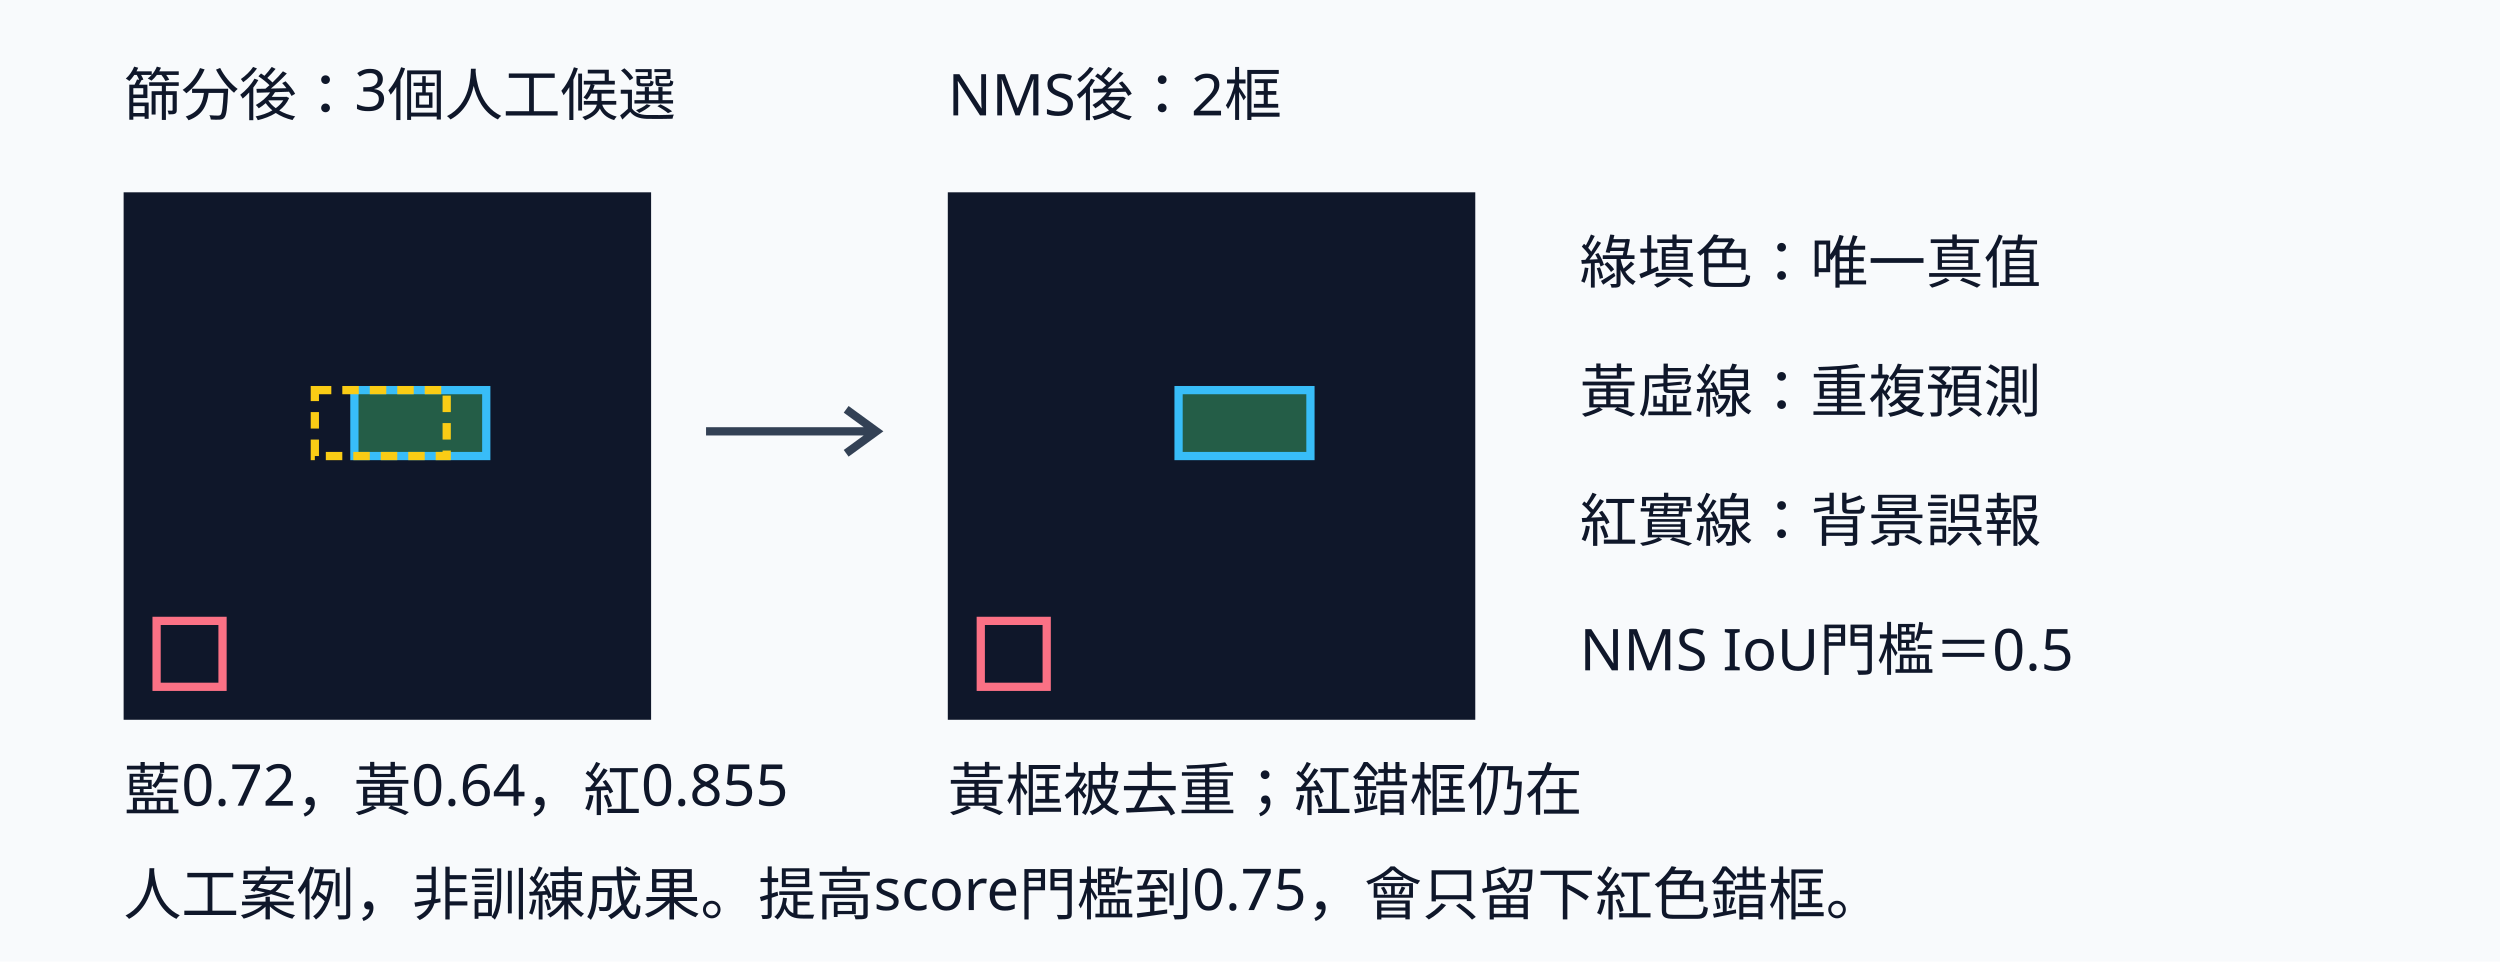
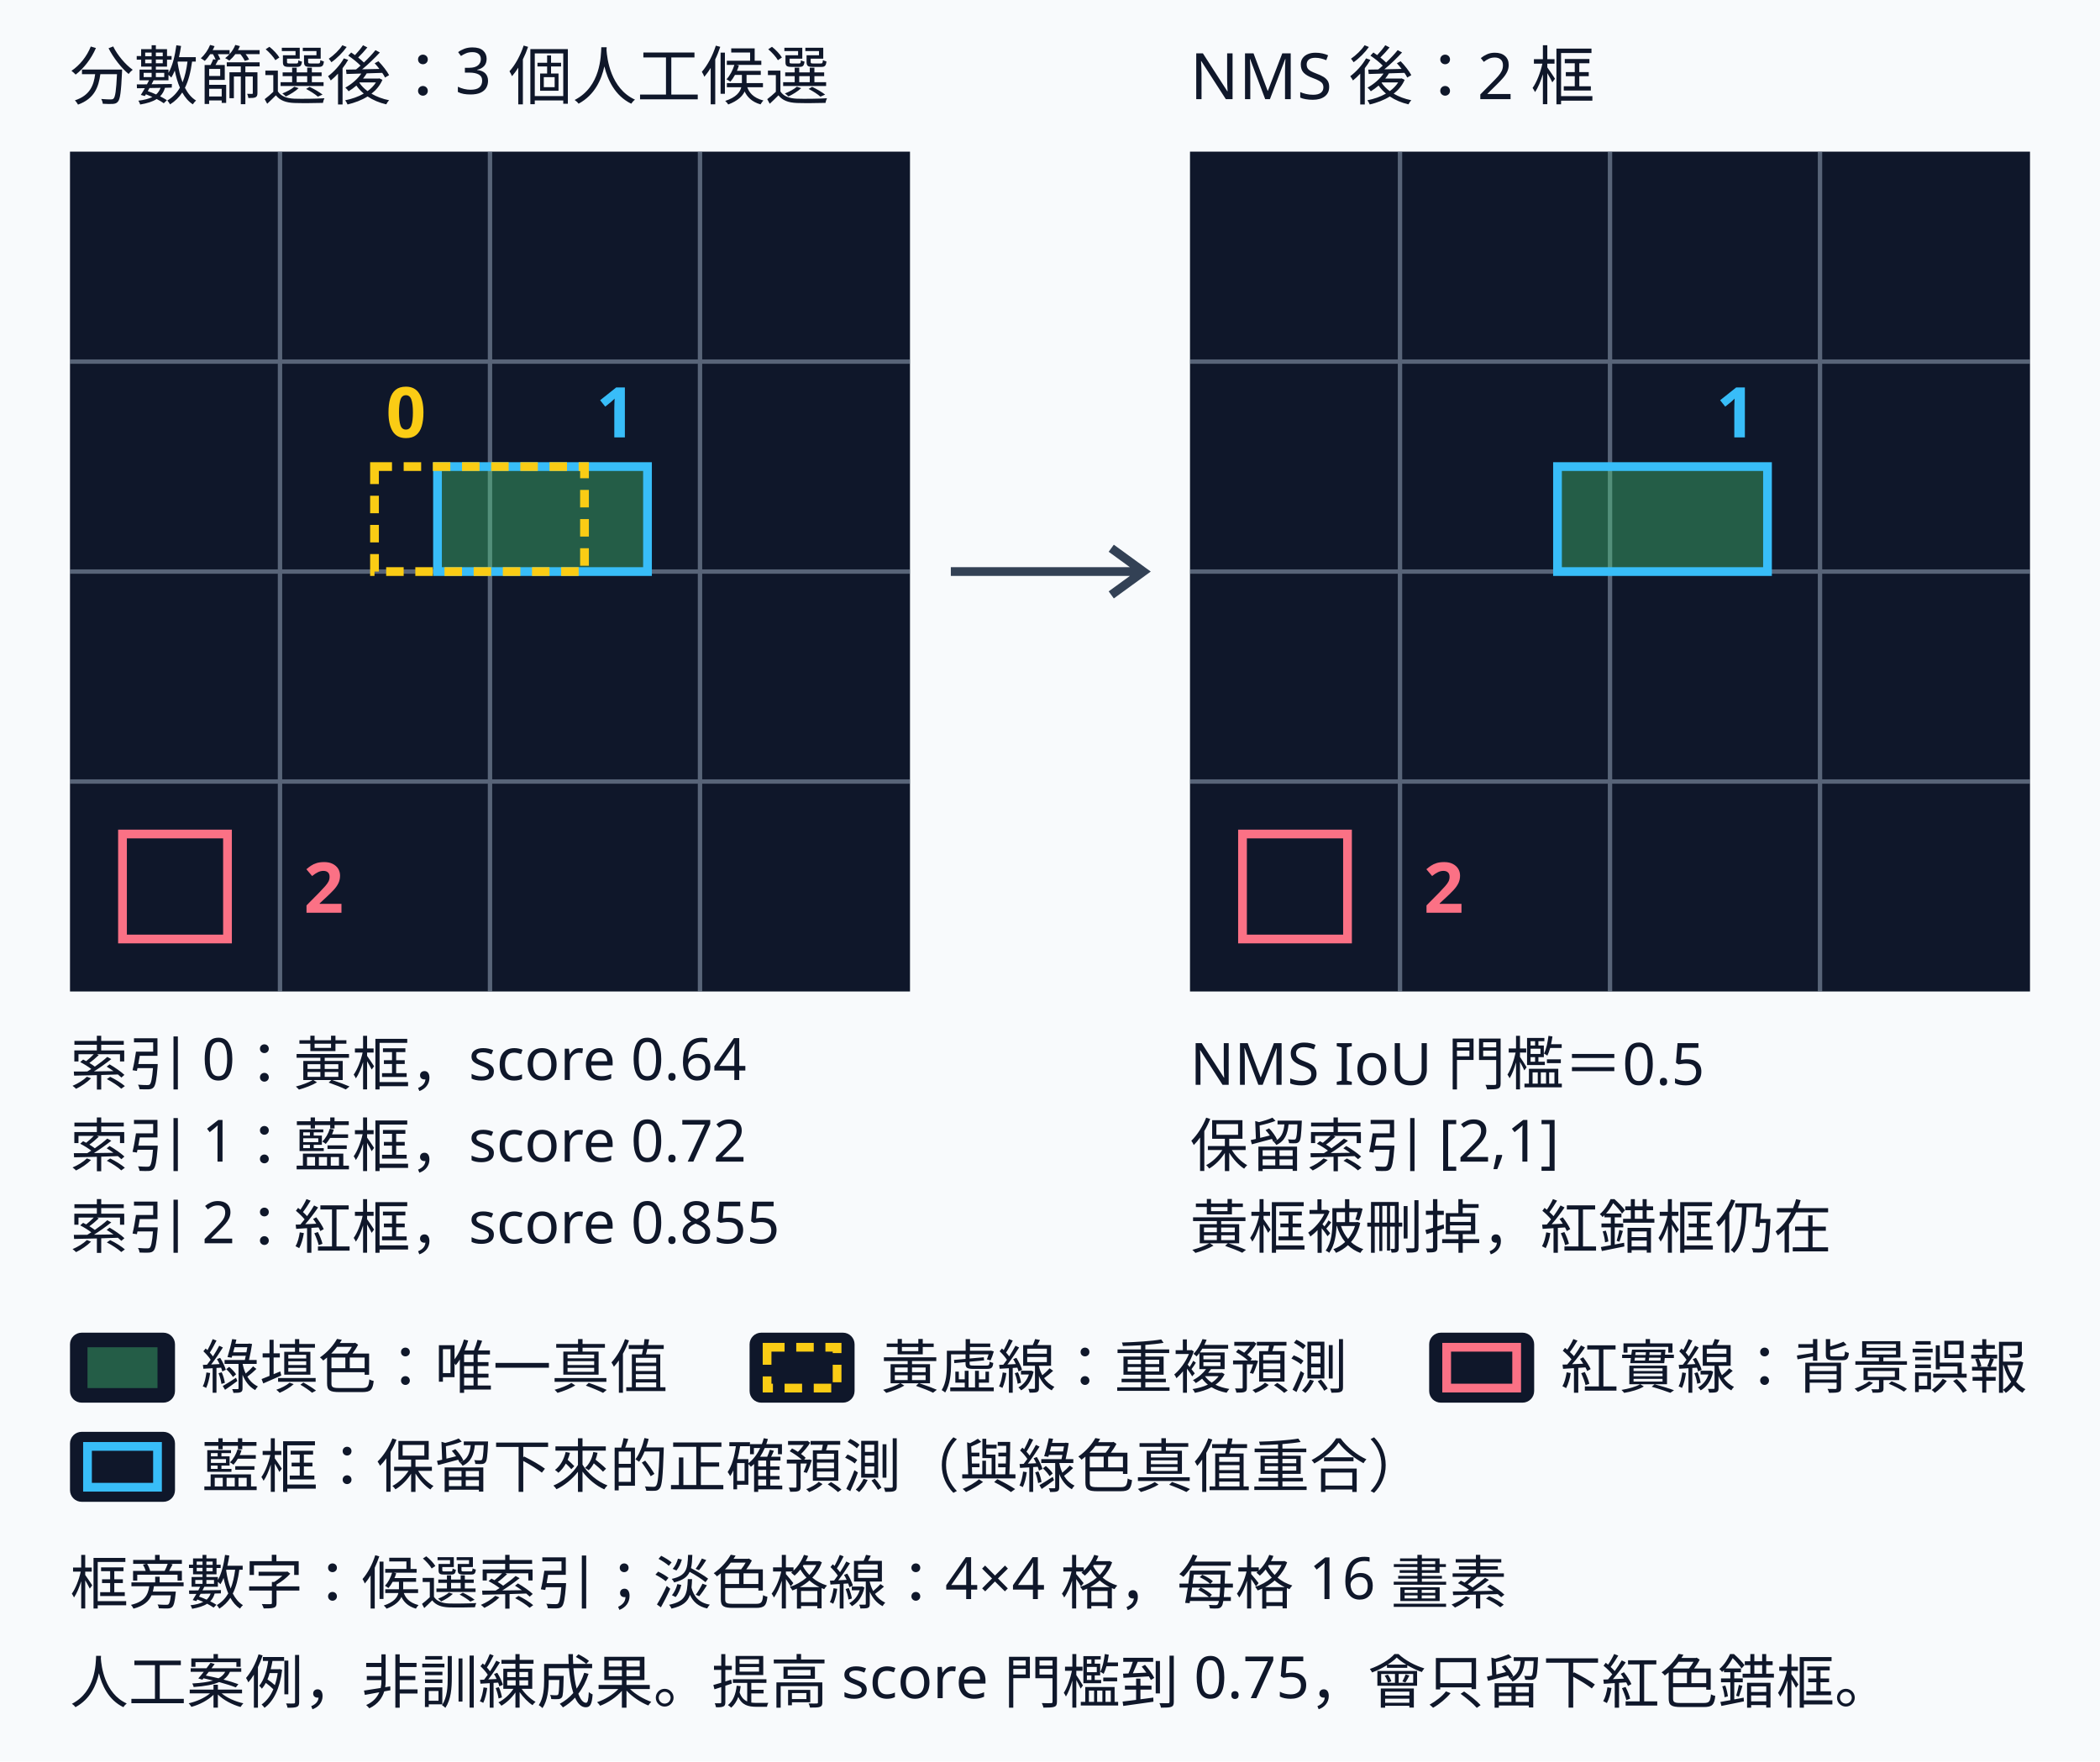
- <svg xmlns="http://www.w3.org/2000/svg" viewBox="0 0 910 350" role="img" aria-labelledby="title desc">
-   <rect width="910" height="350" fill="#f8fafc" />
+ <svg xmlns="http://www.w3.org/2000/svg" viewBox="0 0 720 604" role="img" aria-labelledby="title desc">
+   <rect width="720" height="604" fill="#f8fafc" />
  <g fill="#0f172a">
-     <rect x="45" y="70" width="192" height="192" />
-     <rect x="345" y="70" width="192" height="192" />
+     <rect x="24" y="52" width="288" height="288" />
+     <rect x="408" y="52" width="288" height="288" />
+   </g>
+   <g fill="none" stroke="#94a3b8" stroke-width="1.5" stroke-opacity=".55">
+     <path d="M96 52V340M168 52V340M240 52V340M24 124H312M24 196H312M24 268H312" />
+     <path d="M480 52V340M552 52V340M624 52V340M408 124H696M408 196H696M408 268H696" />
  </g>
  <g fill="#4ade80" fill-opacity=".35">
-     <rect x="129" y="142" width="48" height="24" />
-     <rect x="429" y="142" width="48" height="24" />
+     <rect x="150" y="160" width="72" height="36" />
+     <rect x="534" y="160" width="72" height="36" />
  </g>
  <g fill="none" stroke="#38bdf8" stroke-width="3">
-     <rect x="129" y="142" width="48" height="24" />
-     <rect x="429" y="142" width="48" height="24" />
+     <rect x="150" y="160" width="72" height="36" />
+     <rect x="534" y="160" width="72" height="36" />
  </g>
-   <rect x="114.6" y="142" width="48" height="24" fill="none" stroke="#facc15" stroke-dasharray="6 4" stroke-width="3" />
+   <rect x="128.4" y="160" width="72" height="36" fill="none" stroke="#facc15" stroke-dasharray="6 4" stroke-width="3" />
  <g fill="none" stroke="#fb7185" stroke-width="3">
-     <rect x="57" y="226" width="24" height="24" />
-     <rect x="357" y="226" width="24" height="24" />
+     <rect x="42" y="286" width="36" height="36" />
+     <rect x="426" y="286" width="36" height="36" />
  </g>
-   <g font-family="sans-serif" font-size="21" fill="#0f172a">
-     <text x="45" y="42">篩分後：3個人工候選</text>
-     <text x="345" y="42">NMS後：2框</text>
-     <text x="45" y="295">藍0.72，黃0.64，紅0.855</text>
-     <text x="345" y="295">黃框被去重；紅錯框仍在</text>
-     <text x="575" y="103">綠填色：唯一真值</text>
-     <text x="575" y="150">黃虛線：重複預測</text>
-     <text x="575" y="197">紅實線：背景誤報</text>
-     <text x="575" y="244">NMS IoU門檻＝0.5</text>
-     <text x="45" y="333">人工案例，非訓練成果。提高score門檻到0.75，會只留下紅色錯框。</text>
+   <g font-family="sans-serif" font-size="24" font-weight="700" text-anchor="middle">
+     <text x="139.2" y="150" fill="#facc15">0</text>
+     <text x="211.2" y="150" fill="#38bdf8">1</text>
+     <text x="111" y="313" fill="#fb7185">2</text>
+     <text x="595.2" y="150" fill="#38bdf8">1</text>
+     <text x="495" y="313" fill="#fb7185">2</text>
  </g>
-   <path d="M257 157H319M308 149L319 157L308 165" fill="none" stroke="#334155" stroke-width="3" />
+   <path d="M326 196H392M381 188L392 196L381 204" fill="none" stroke="#334155" stroke-width="3" />
+   <g fill="#0f172a">
+     <rect x="24" y="457" width="36" height="24" rx="4" />
+     <rect x="257" y="457" width="36" height="24" rx="4" />
+     <rect x="490" y="457" width="36" height="24" rx="4" />
+     <rect x="24" y="491" width="36" height="24" rx="4" />
+   </g>
+   <rect x="30" y="462" width="24" height="14" fill="#4ade80" fill-opacity=".35" />
+   <rect x="263" y="462" width="24" height="14" fill="none" stroke="#facc15" stroke-dasharray="6 4" stroke-width="3" />
+   <rect x="496" y="462" width="24" height="14" fill="none" stroke="#fb7185" stroke-width="3" />
+   <rect x="30" y="496" width="24" height="14" fill="none" stroke="#38bdf8" stroke-width="3" />
+   <g font-family="sans-serif" font-size="20" fill="#0f172a">
+     <text x="24" y="34" font-size="22">分數篩選後：3 個人工候選</text>
+     <text x="408" y="34" font-size="22">NMS 後：2 框</text>
+     <text x="24" y="372">索引 0：黃框，score 0.64</text>
+     <text x="24" y="400">索引 1：藍框，score 0.72</text>
+     <text x="24" y="428">索引 2：紅框，score 0.855</text>
+     <text x="408" y="372">NMS IoU 門檻＝0.5</text>
+     <text x="408" y="400">保留索引 [2,1]</text>
+     <text x="408" y="428">黃框被刪掉，紅錯框仍在</text>
+     <text x="69" y="476">綠填色：唯一真值</text>
+     <text x="302" y="476">黃虛線：重複預測</text>
+     <text x="535" y="476">紅實線：背景誤報</text>
+     <text x="69" y="510">藍框：保留下來的正確預測（與綠色真值重合）</text>
+     <text x="24" y="550">框旁數字：候選索引；淡色格線：4×4 格，每格 16 畫素</text>
+     <text x="24" y="584">人工案例，非訓練成果。提高 score 門檻到 0.75，會只留下紅色錯框。</text>
+   </g>
</svg>
